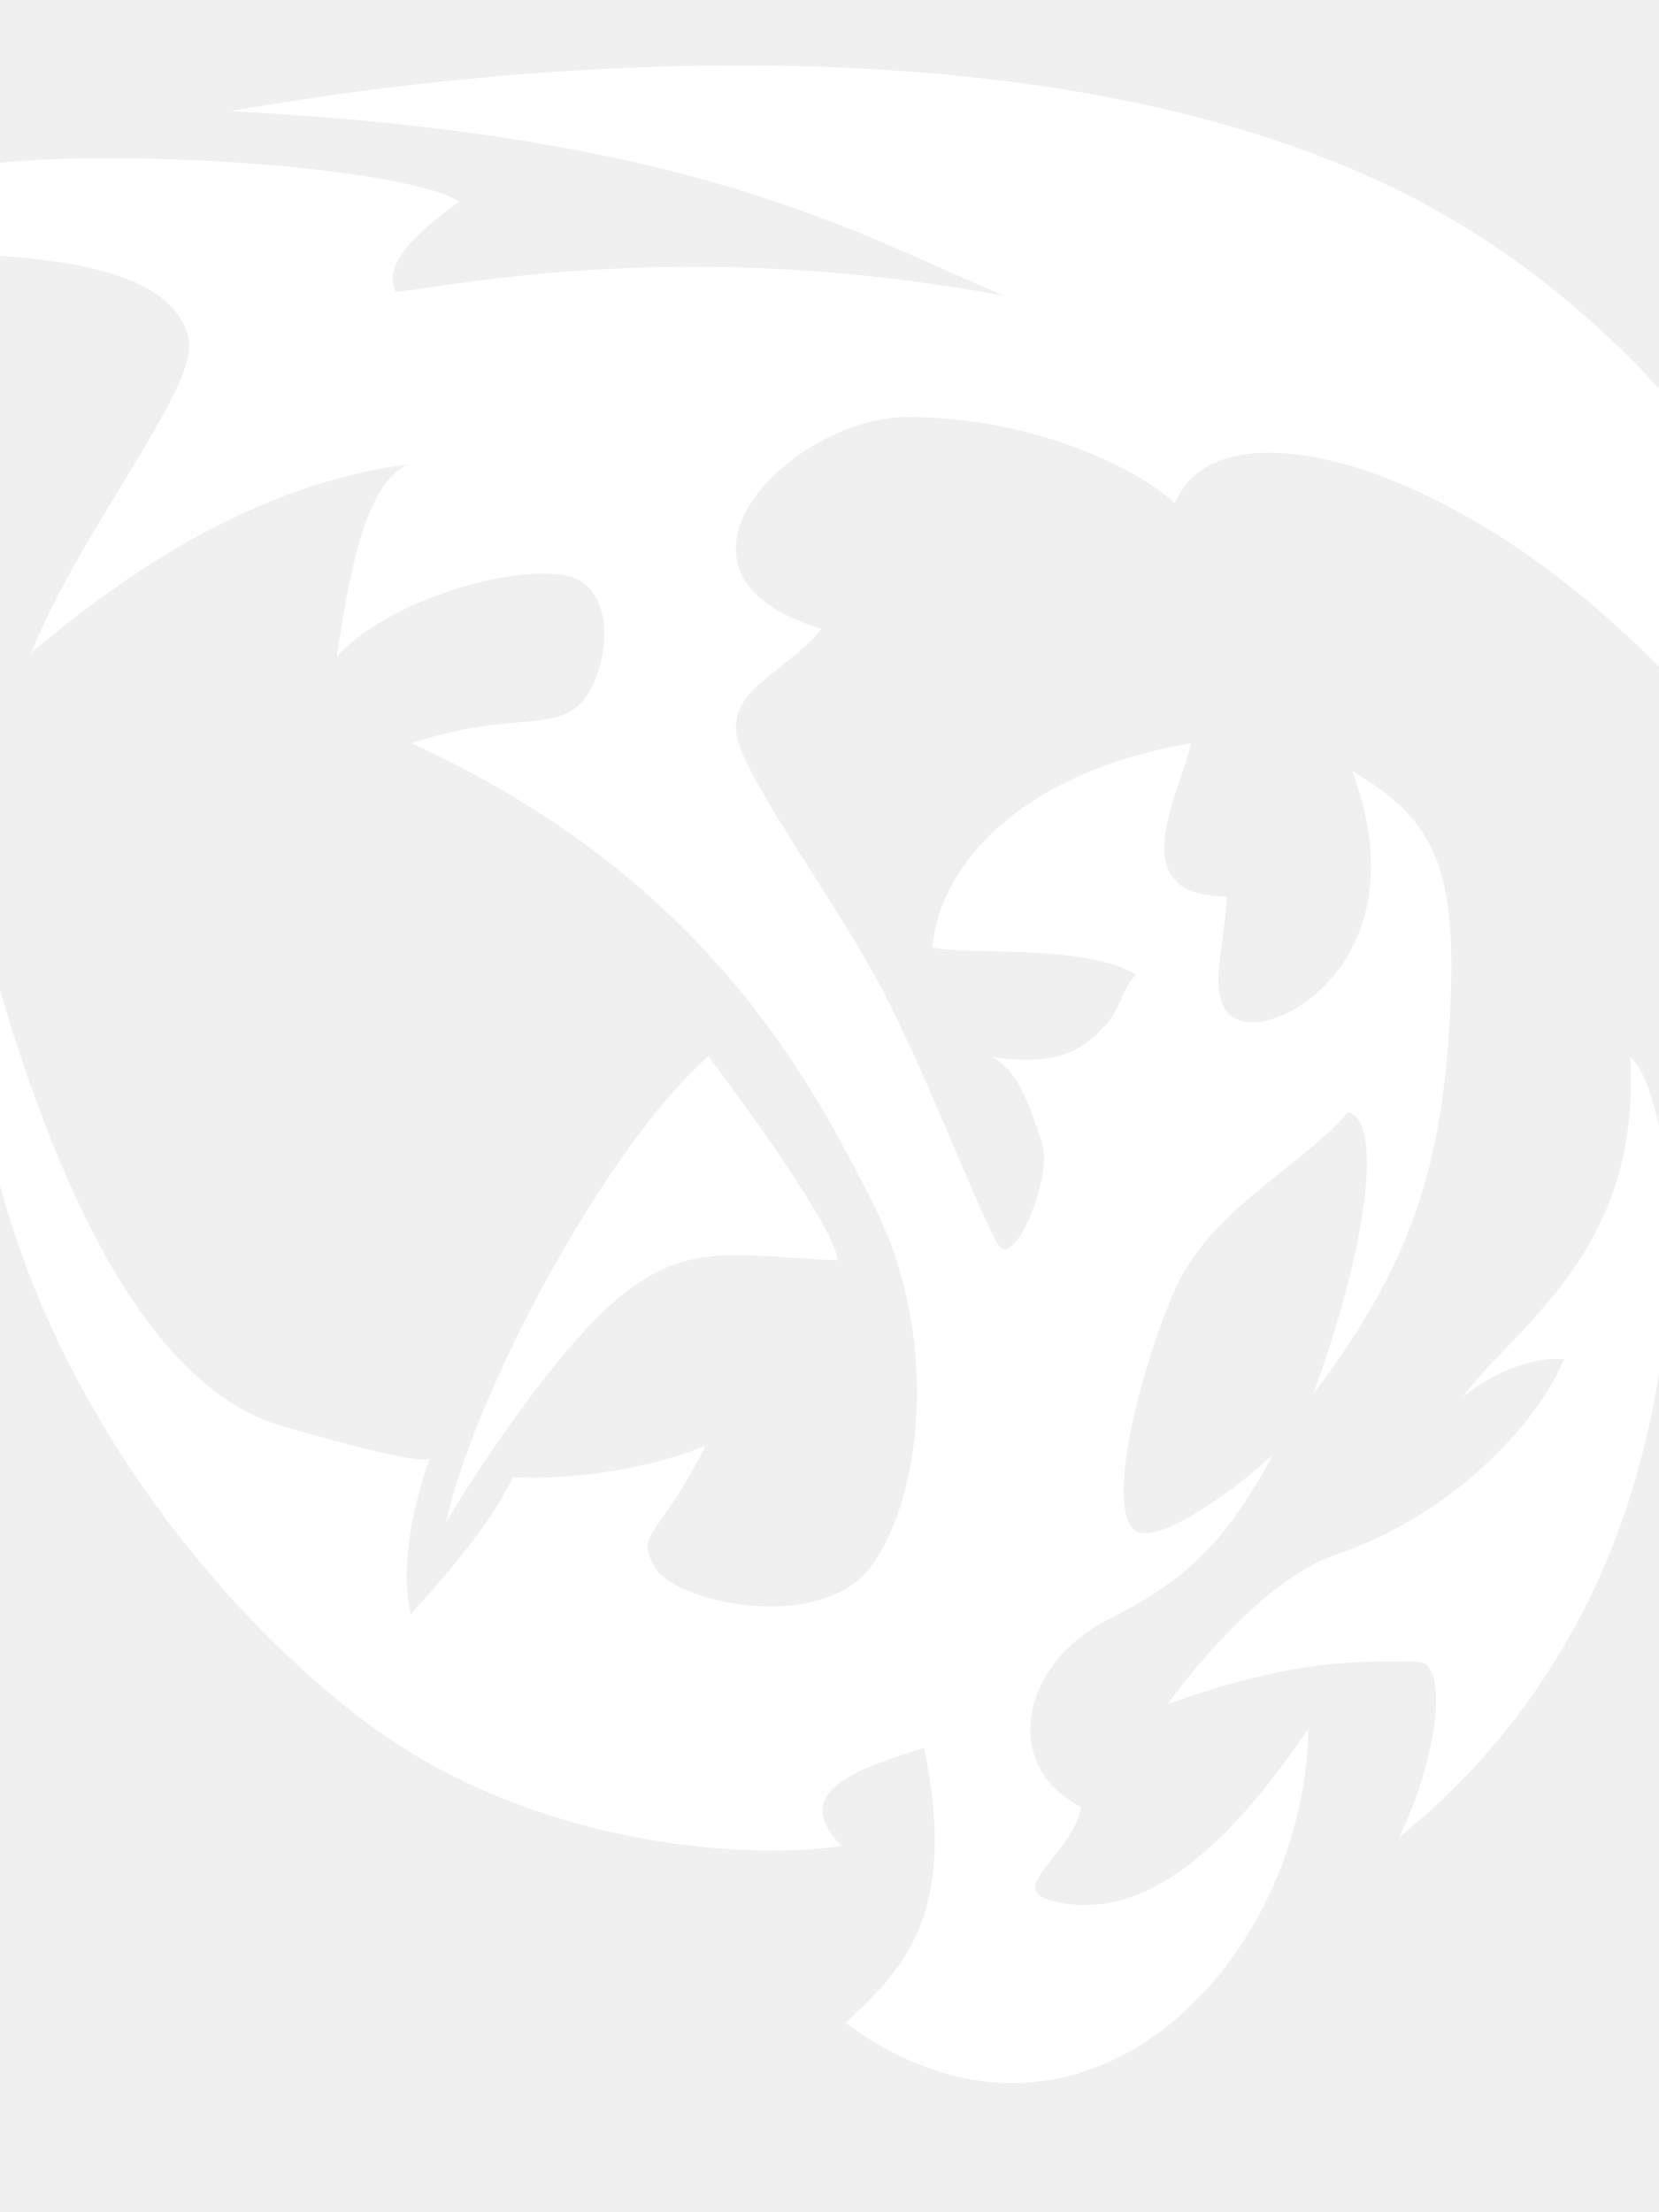
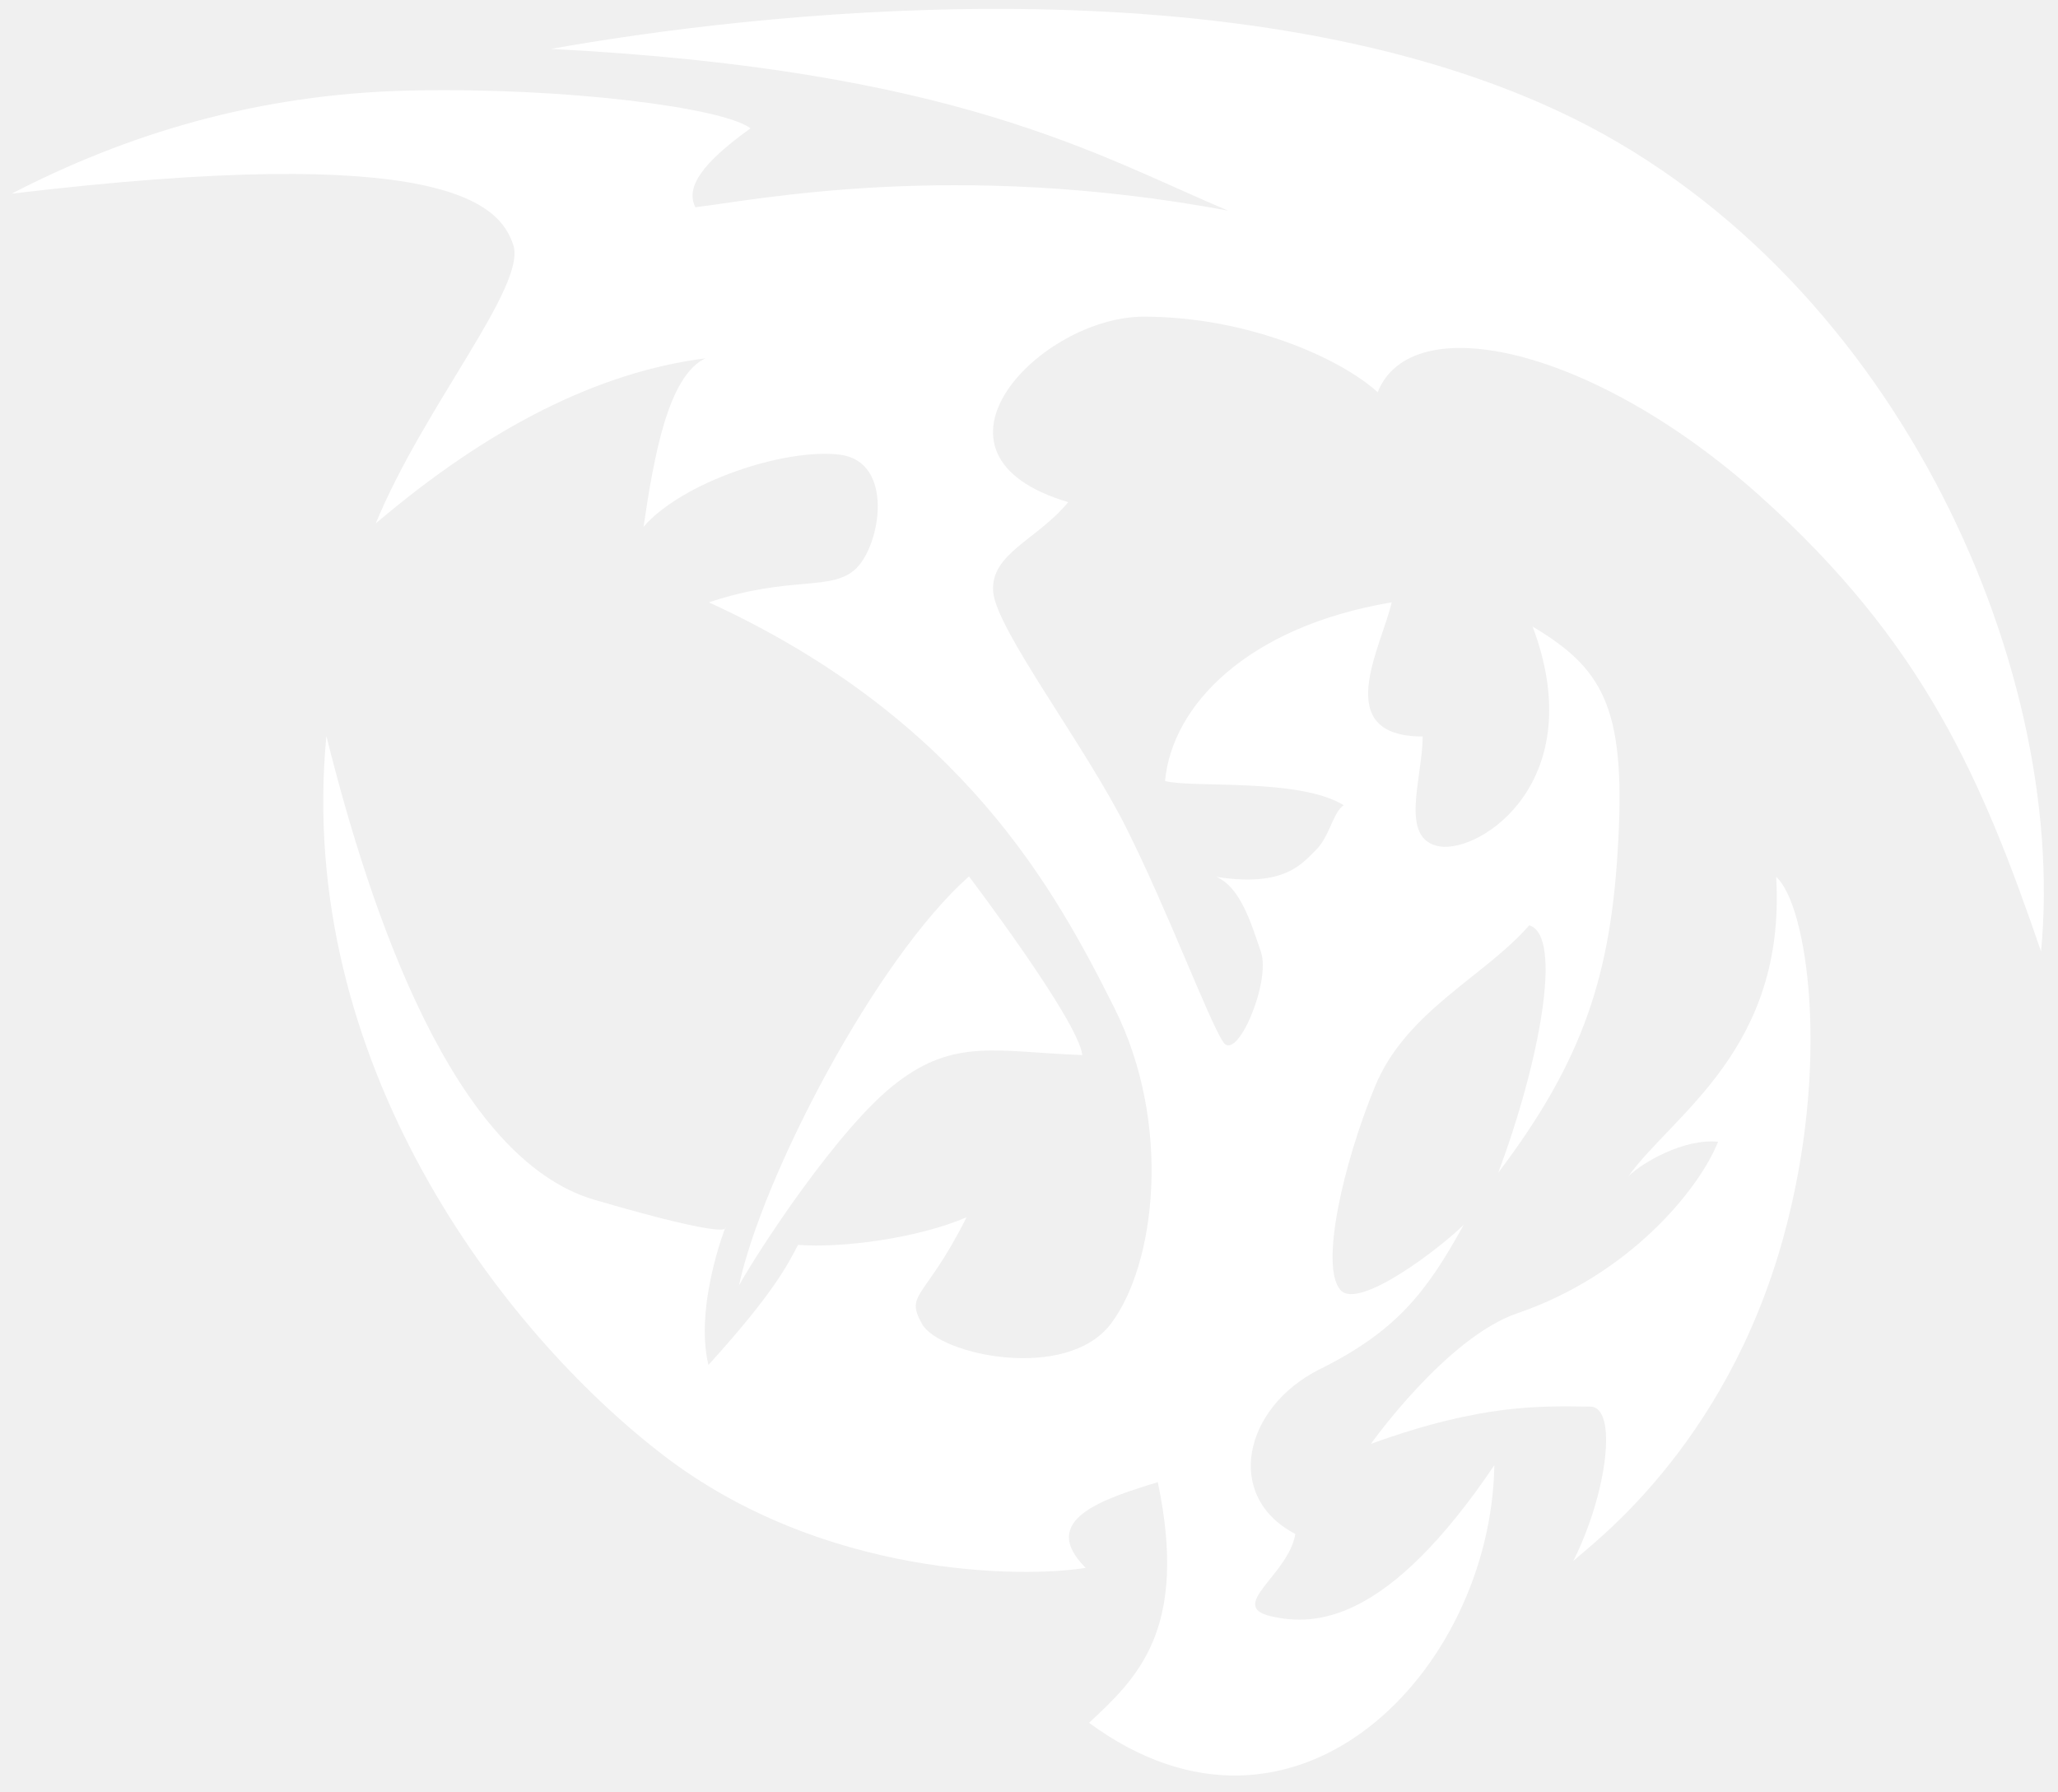
- <svg xmlns="http://www.w3.org/2000/svg" viewBox="175 150 300 400" fill="white">
+ <svg xmlns="http://www.w3.org/2000/svg" viewBox="103 160 425 370" fill="white">
  <path d="M524.5,356.5c-12.1-35.3-24.1-63.7-58.2-94.2c-34.1-30.5-71.7-39-78.8-21.3c-7.8-7.1-27-15.6-48.3-15.6   c-21.3,0-49,28.4-15.6,38.3c-6.4,7.8-16.1,10.6-15.5,18.5c0.6,7.8,19.1,31.9,27.6,49c8.5,17,17,39.7,19.9,44   c2.8,4.3,9.9-12.4,7.8-18.6c-2.1-6.2-4.3-13.4-9.2-15.5c14.2,2.2,17.7-2.8,20.6-5.6c2.8-2.8,3.5-7.8,5.7-9.2   c-9.2-5.7-31.2-3.5-36.9-5c1.4-15.6,17-31.9,46.8-36.9c-2.1,9.2-12.8,27.7,6.4,27.7c0,8.5-5,21.3,3.5,22.7   c8.5,1.4,31.2-13.5,19.2-45.4c14.2,8.5,19.2,16.3,17.7,44c-1.4,27.7-7.1,45.4-24.8,68.8c8.5-22.7,13.5-49,6.4-51.1   c-9.2,10.6-25.5,17.7-31.9,33.4c-6.4,15.6-11.4,36.9-7.1,41.9c3.8,4.4,21.3-9.2,25.5-13.5c-7.8,14.2-14.1,22.1-29.8,29.9   c-15.6,7.8-19.9,26.2-5,34c-1.4,8.5-14.2,14.9-5,17c9.2,2.1,24.1,1.4,46.1-31.2c-0.7,42.6-41.2,84.5-83.7,53.2   c9.9-9.2,20.6-19.2,14.2-49.7c-11.4,3.5-24.8,7.8-14.9,17.7c-12.8,2.1-54.3,2.1-87.4-23.4S164,379.4,170.4,312   c9.2,36.9,26.3,87.3,55.4,95.8s27,5.7,27,5.7s-6.4,16.3-3.5,28.4c13.5-14.9,16.3-20.6,18.5-24.8c9.2,0.7,24.8-1.4,34.8-5.7   c-8.5,17-12.8,15.6-9.2,22c3.5,6.4,29.8,12.1,39,0c9.2-12.1,12.8-41.2,0.7-65.3c-12.1-24.1-31.2-59.6-83.7-83.7   c17-5.7,25.5-2.1,30.5-7.1s7.8-22-3.5-23.4c-11.4-1.4-32.6,5.7-40.5,14.9c2.1-14.2,5-31.2,12.8-34.8c-22,2.8-44.7,14.2-68.1,34.1   c9.9-24.1,31.2-49,28.4-57.5c-2.8-8.5-14.2-21.3-103.6-10.6c23.4-12.1,50.4-20.6,82.3-21.3c31.9-0.7,64.6,3.5,70.3,7.8   c-9.9,7.1-13.5,12.1-11.4,16.3c12.1-1.4,53.2-9.9,110,0.7c-27-11.4-56.1-29.1-139.8-33.4c39.7-7.1,139.1-19.2,207.9,12.8   S530.2,296.8,524.5,356.5z" />
  <path d="M386.1,458.2c0,0,15.6-22,30.3-27c23.1-7.9,37.5-25.6,41.4-35.4c-7.1-0.7-15.6,4.3-18.5,7.1c9.2-12.8,32.6-26.3,30.5-61.8   c6.4,5.7,11.4,38.4,1.5,74.4c-12.1,44-40.5,64-43.4,66.9c7.1-14.2,9.2-31.9,3.5-31.9C421.5,450.4,409.2,449.8,386.1,458.2z" />
  <path d="M303.1,341c0,0,22.7,29.9,23.4,36.9c-17.7-0.7-26.3-3.5-38.3,5.7c-12.1,9.2-29.1,35.5-32.6,41.9   C260.5,402.8,283.9,358,303.1,341z" />
</svg>
